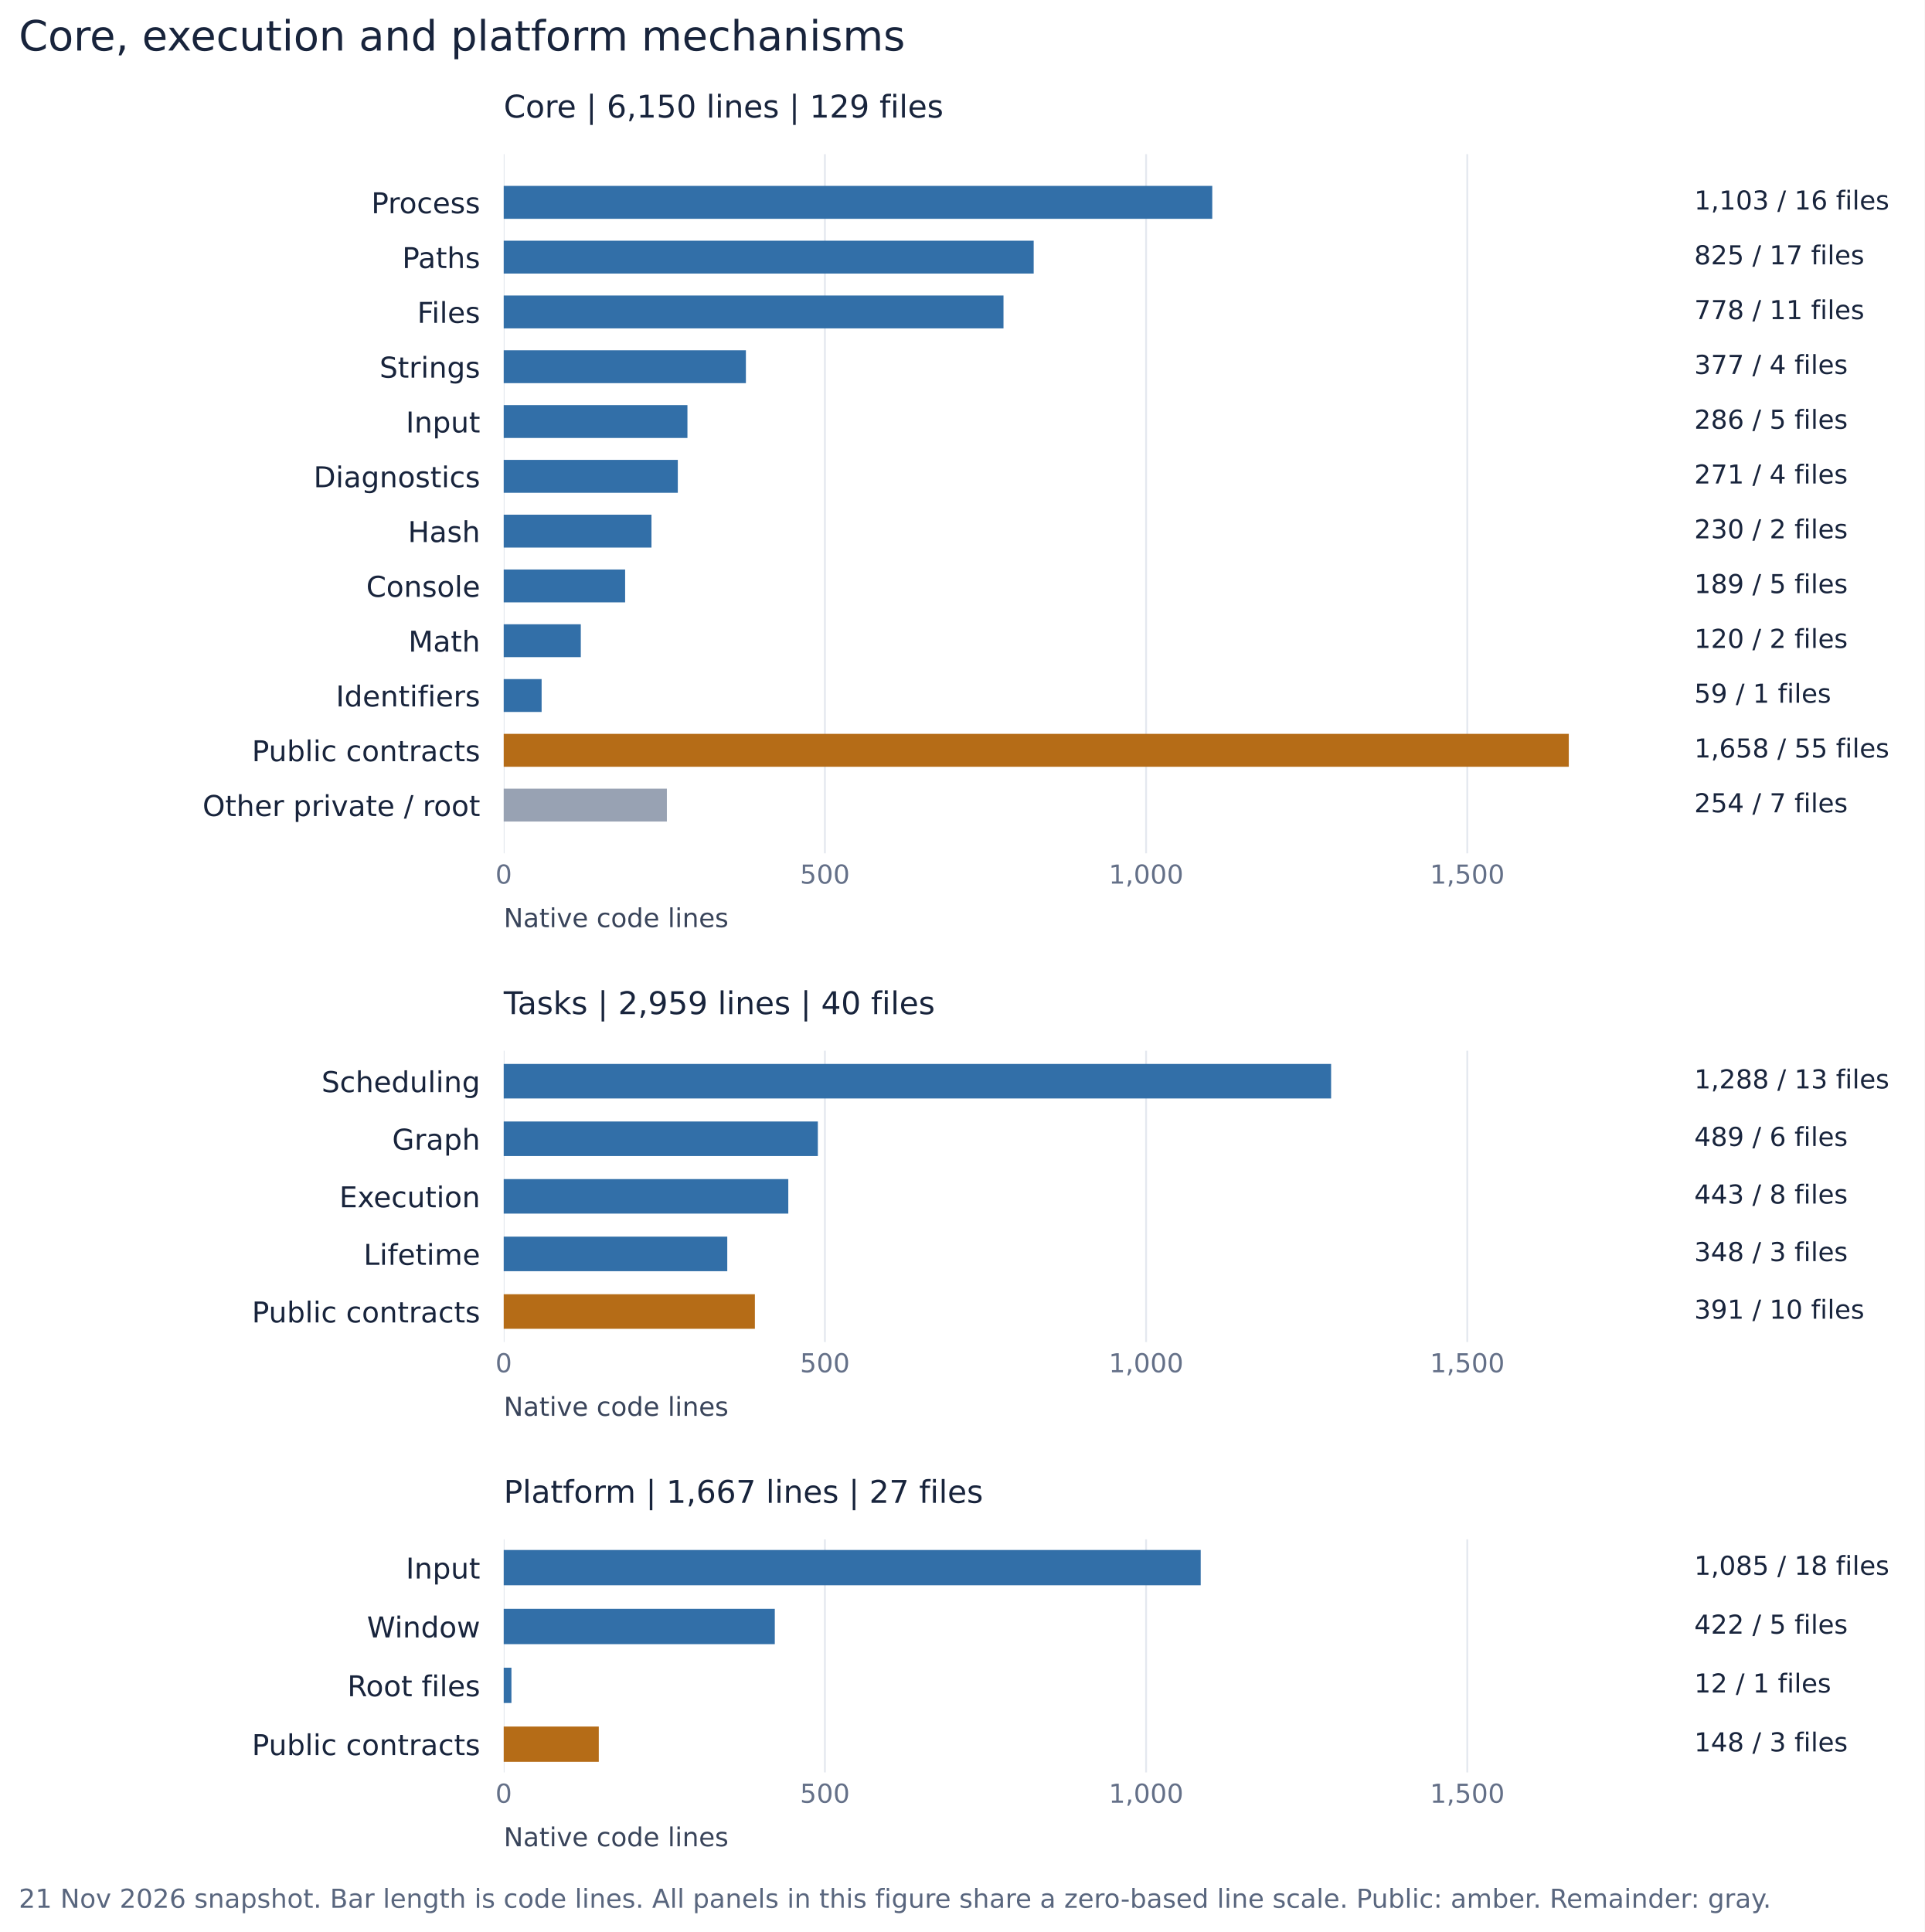
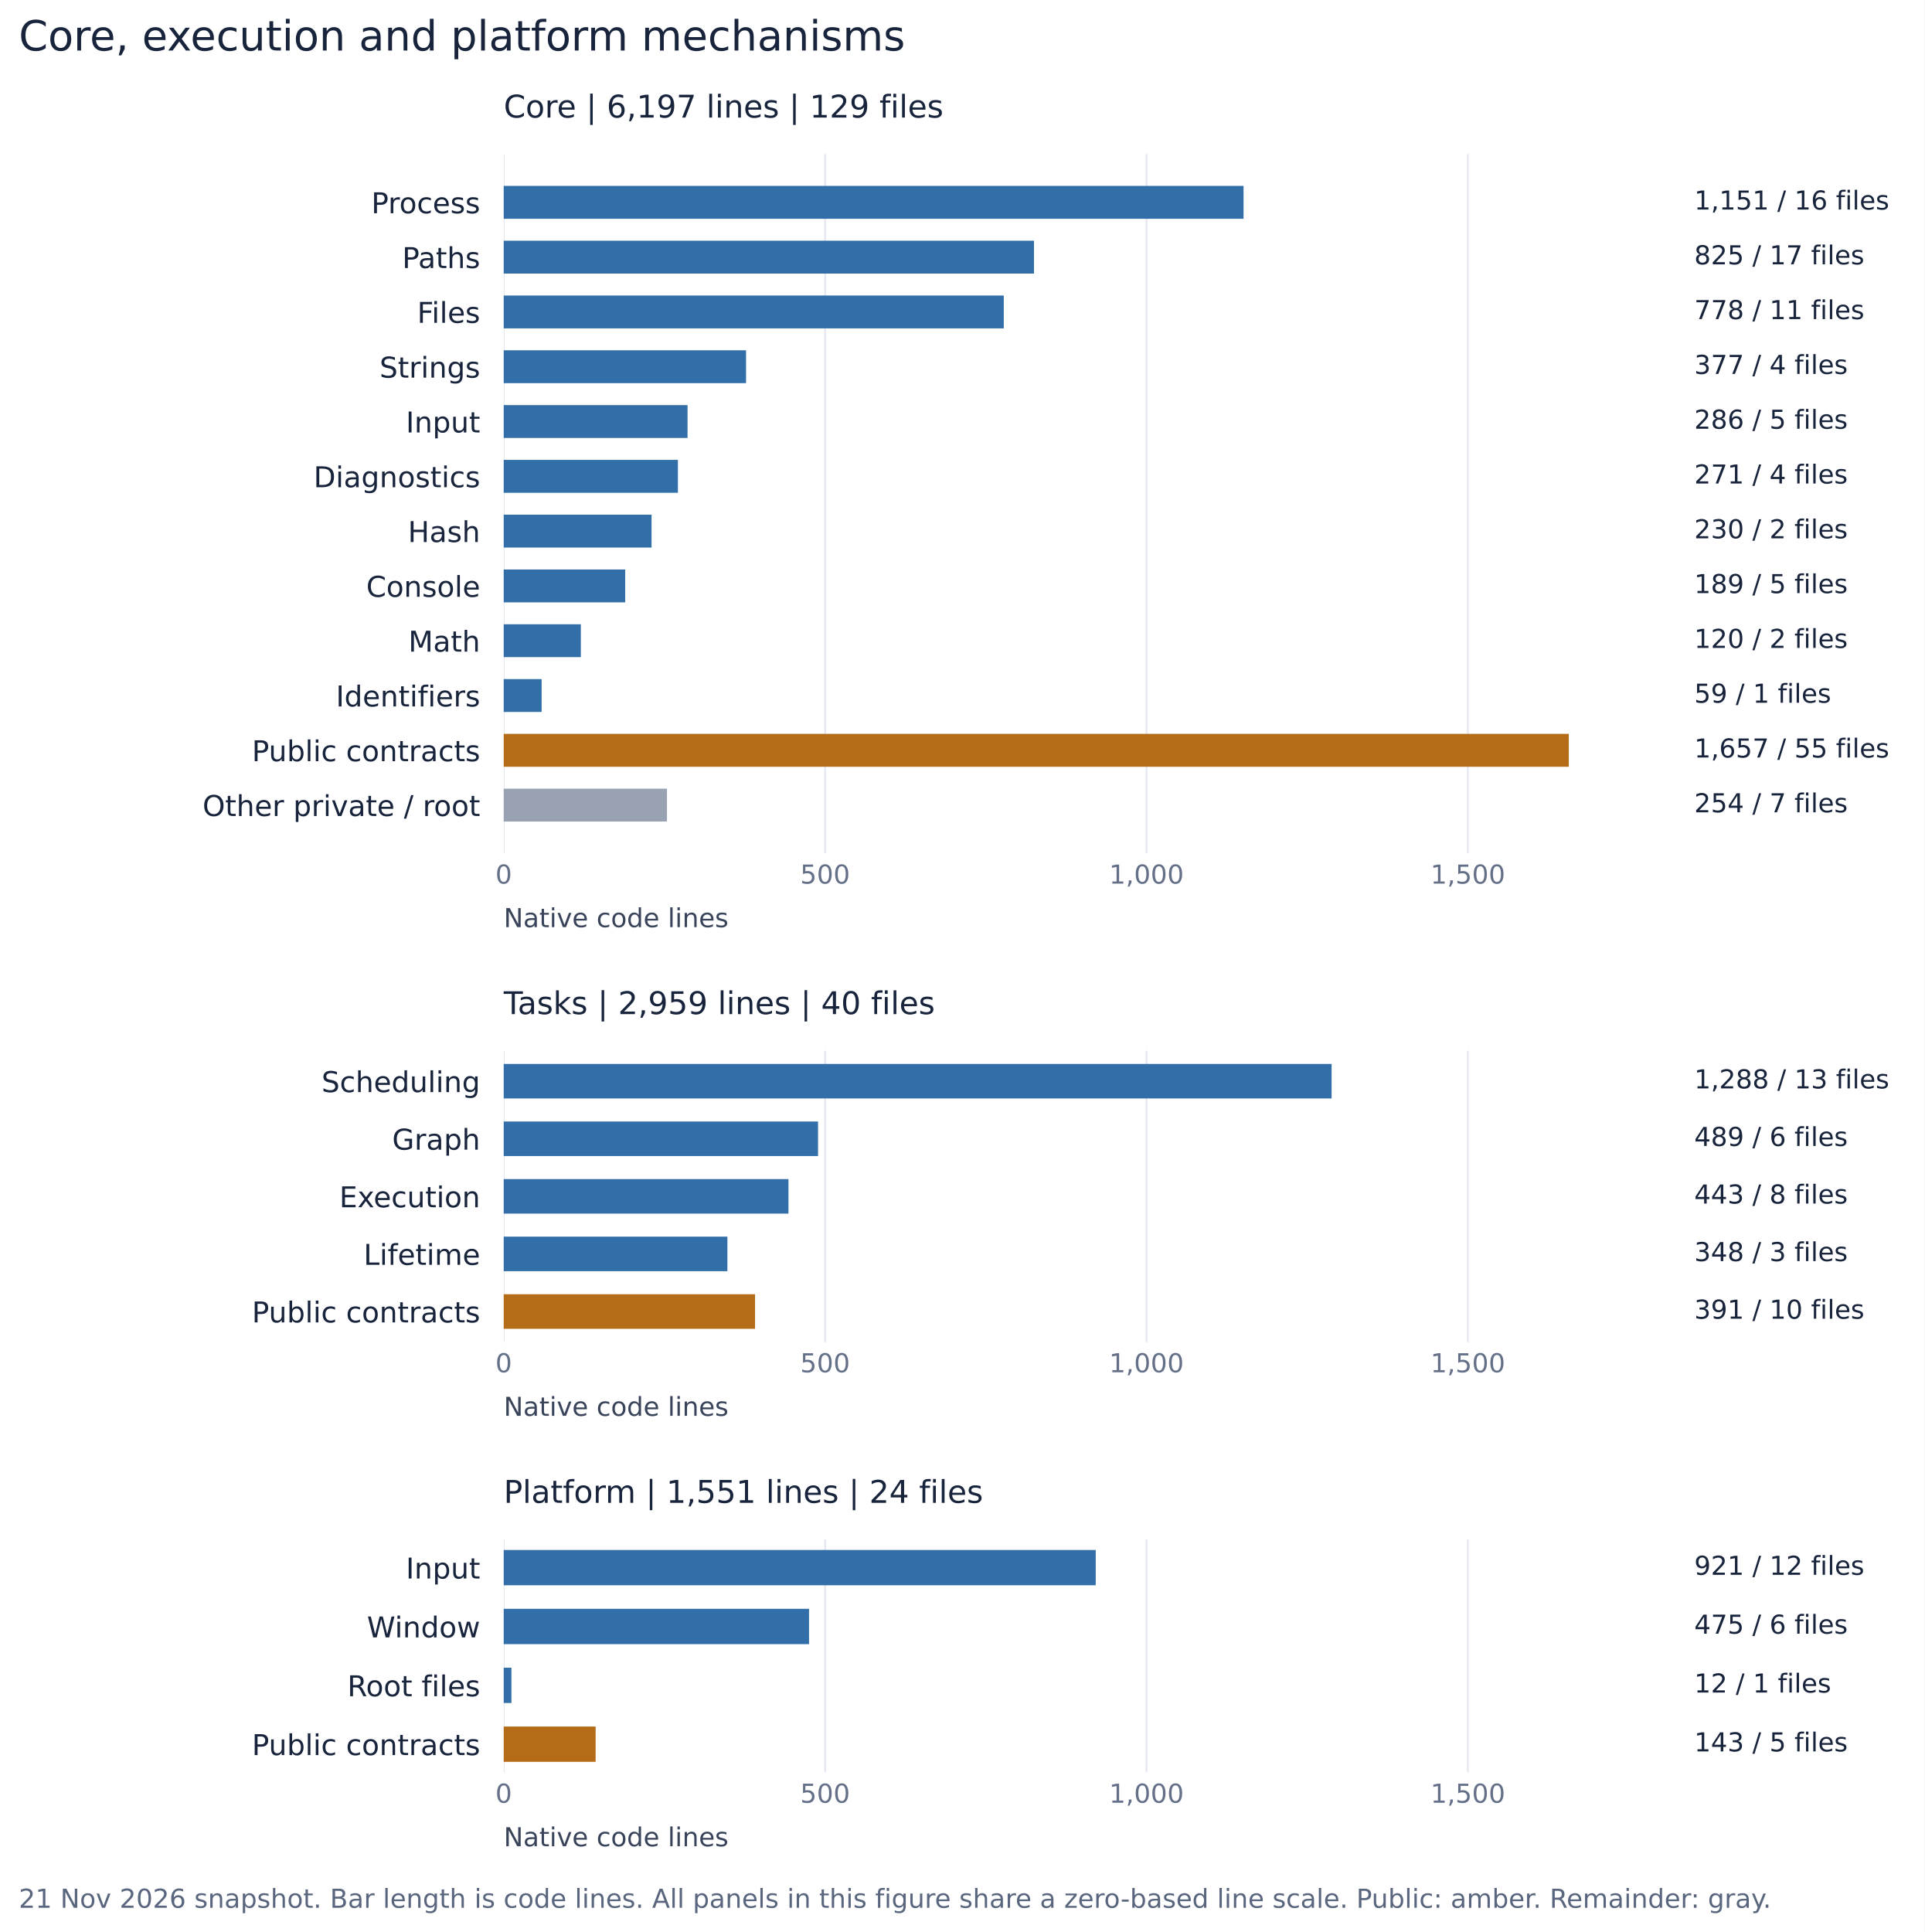
<svg xmlns="http://www.w3.org/2000/svg" width="737.274pt" height="740.08pt" viewBox="0 0 737.274 740.08" version="1.1" role="img" aria-label="Core, execution and platform mechanisms">
  <defs>
    <style type="text/css">*{stroke-linejoin: round; stroke-linecap: butt}</style>
  </defs>
  <g id="figure_1">
    <g id="patch_1">
      <path d="M 0 740.08  L 737.274 740.08  L 737.274 0  L 0 0  z " style="fill: #ffffff" />
    </g>
    <g id="axes_1">
      <g id="patch_2">
        <path d="M 192.96 326.88  L 633.6 326.88  L 633.6 59.04  L 192.96 59.04  z " style="fill: #ffffff" />
      </g>
      <g id="matplotlib.axis_1">
        <g id="xtick_1">
          <g id="line2d_1">
            <path d="M 192.96 326.88  L 192.96 59.04  " clip-path="url(#p2794b604b4)" style="fill: none; stroke: #e4e8ef; stroke-width: 0.7; stroke-linecap: square" />
          </g>
          <g id="line2d_2" />
          <g id="text_1">
            <text style="font-size: 10px; font-family: 'DejaVu Sans'; text-anchor: middle; fill: #647088" x="192.96" y="338.478" transform="rotate(-0 192.96 338.4784)">0</text>
          </g>
        </g>
        <g id="xtick_2">
          <g id="line2d_3">
-             <path d="M 316 326.88  L 316 59.04  " clip-path="url(#p2794b604b4)" style="fill: none; stroke: #e4e8ef; stroke-width: 0.7; stroke-linecap: square" />
+             <path d="M 316.074 326.88  L 316.074 59.04  " clip-path="url(#p2794b604b4)" style="fill: none; stroke: #e4e8ef; stroke-width: 0.7; stroke-linecap: square" />
          </g>
          <g id="line2d_4" />
          <g id="text_2">
-             <text style="font-size: 10px; font-family: 'DejaVu Sans'; text-anchor: middle; fill: #647088" x="316" y="338.478" transform="rotate(-0 315.9998 338.4784)">500</text>
+             <text style="font-size: 10px; font-family: 'DejaVu Sans'; text-anchor: middle; fill: #647088" x="316.074" y="338.478" transform="rotate(-0 316.0741 338.4784)">500</text>
          </g>
        </g>
        <g id="xtick_3">
          <g id="line2d_5">
-             <path d="M 439.04 326.88  L 439.04 59.04  " clip-path="url(#p2794b604b4)" style="fill: none; stroke: #e4e8ef; stroke-width: 0.7; stroke-linecap: square" />
+             <path d="M 439.188 326.88  L 439.188 59.04  " clip-path="url(#p2794b604b4)" style="fill: none; stroke: #e4e8ef; stroke-width: 0.7; stroke-linecap: square" />
          </g>
          <g id="line2d_6" />
          <g id="text_3">
-             <text style="font-size: 10px; font-family: 'DejaVu Sans'; text-anchor: middle; fill: #647088" x="439.04" y="338.478" transform="rotate(-0 439.0396 338.4784)">1,000</text>
+             <text style="font-size: 10px; font-family: 'DejaVu Sans'; text-anchor: middle; fill: #647088" x="439.188" y="338.478" transform="rotate(-0 439.1881 338.4784)">1,000</text>
          </g>
        </g>
        <g id="xtick_4">
          <g id="line2d_7">
-             <path d="M 562.079 326.88  L 562.079 59.04  " clip-path="url(#p2794b604b4)" style="fill: none; stroke: #e4e8ef; stroke-width: 0.7; stroke-linecap: square" />
+             <path d="M 562.302 326.88  L 562.302 59.04  " clip-path="url(#p2794b604b4)" style="fill: none; stroke: #e4e8ef; stroke-width: 0.7; stroke-linecap: square" />
          </g>
          <g id="line2d_8" />
          <g id="text_4">
-             <text style="font-size: 10px; font-family: 'DejaVu Sans'; text-anchor: middle; fill: #647088" x="562.079" y="338.478" transform="rotate(-0 562.0794 338.4784)">1,500</text>
+             <text style="font-size: 10px; font-family: 'DejaVu Sans'; text-anchor: middle; fill: #647088" x="562.302" y="338.478" transform="rotate(-0 562.3022 338.4784)">1,500</text>
          </g>
        </g>
        <g id="text_5">
          <text style="font-size: 10px; font-family: 'DejaVu Sans'; text-anchor: start; fill: #39445a" x="192.96" y="355.157" transform="rotate(-0 192.96 355.1566)">Native code lines</text>
        </g>
      </g>
      <g id="matplotlib.axis_2">
        <g id="ytick_1">
          <g id="line2d_9" />
          <g id="text_6">
            <text style="font-size: 11px; font-family: 'DejaVu Sans'; text-anchor: end; fill: #18243c" x="183.96" y="81.691" transform="rotate(-0 183.96 81.69087)">Process</text>
          </g>
        </g>
        <g id="ytick_2">
          <g id="line2d_10" />
          <g id="text_7">
            <text style="font-size: 11px; font-family: 'DejaVu Sans'; text-anchor: end; fill: #18243c" x="183.96" y="102.681" transform="rotate(-0 183.96 102.6815)">Paths</text>
          </g>
        </g>
        <g id="ytick_3">
          <g id="line2d_11" />
          <g id="text_8">
            <text style="font-size: 11px; font-family: 'DejaVu Sans'; text-anchor: end; fill: #18243c" x="183.96" y="123.672" transform="rotate(-0 183.96 123.6721)">Files</text>
          </g>
        </g>
        <g id="ytick_4">
          <g id="line2d_12" />
          <g id="text_9">
            <text style="font-size: 11px; font-family: 'DejaVu Sans'; text-anchor: end; fill: #18243c" x="183.96" y="144.663" transform="rotate(-0 183.96 144.6627)">Strings</text>
          </g>
        </g>
        <g id="ytick_5">
          <g id="line2d_13" />
          <g id="text_10">
            <text style="font-size: 11px; font-family: 'DejaVu Sans'; text-anchor: end; fill: #18243c" x="183.96" y="165.653" transform="rotate(-0 183.96 165.6532)">Input</text>
          </g>
        </g>
        <g id="ytick_6">
          <g id="line2d_14" />
          <g id="text_11">
            <text style="font-size: 11px; font-family: 'DejaVu Sans'; text-anchor: end; fill: #18243c" x="183.96" y="186.644" transform="rotate(-0 183.96 186.6438)">Diagnostics</text>
          </g>
        </g>
        <g id="ytick_7">
          <g id="line2d_15" />
          <g id="text_12">
            <text style="font-size: 11px; font-family: 'DejaVu Sans'; text-anchor: end; fill: #18243c" x="183.96" y="207.634" transform="rotate(-0 183.96 207.6344)">Hash</text>
          </g>
        </g>
        <g id="ytick_8">
          <g id="line2d_16" />
          <g id="text_13">
            <text style="font-size: 11px; font-family: 'DejaVu Sans'; text-anchor: end; fill: #18243c" x="183.96" y="228.625" transform="rotate(-0 183.96 228.625)">Console</text>
          </g>
        </g>
        <g id="ytick_9">
          <g id="line2d_17" />
          <g id="text_14">
            <text style="font-size: 11px; font-family: 'DejaVu Sans'; text-anchor: end; fill: #18243c" x="183.96" y="249.616" transform="rotate(-0 183.96 249.6156)">Math</text>
          </g>
        </g>
        <g id="ytick_10">
          <g id="line2d_18" />
          <g id="text_15">
            <text style="font-size: 11px; font-family: 'DejaVu Sans'; text-anchor: end; fill: #18243c" x="183.96" y="270.606" transform="rotate(-0 183.96 270.6062)">Identifiers</text>
          </g>
        </g>
        <g id="ytick_11">
          <g id="line2d_19" />
          <g id="text_16">
            <text style="font-size: 11px; font-family: 'DejaVu Sans'; text-anchor: end; fill: #18243c" x="183.96" y="291.597" transform="rotate(-0 183.96 291.5968)">Public contracts</text>
          </g>
        </g>
        <g id="ytick_12">
          <g id="line2d_20" />
          <g id="text_17">
            <text style="font-size: 11px; font-family: 'DejaVu Sans'; text-anchor: end; fill: #18243c" x="183.96" y="312.587" transform="rotate(-0 183.96 312.5874)">Other private / root</text>
          </g>
        </g>
      </g>
      <g id="patch_3">
-         <path d="M 192.96 71.215  L 464.386 71.215  L 464.386 83.809  L 192.96 83.809  z " clip-path="url(#p2794b604b4)" style="fill: #326fa8" />
+         <path d="M 192.96 71.215  L 476.369 71.215  L 476.369 83.809  L 192.96 83.809  z " clip-path="url(#p2794b604b4)" style="fill: #326fa8" />
      </g>
      <g id="patch_4">
-         <path d="M 192.96 92.205  L 395.976 92.205  L 395.976 104.799  L 192.96 104.799  z " clip-path="url(#p2794b604b4)" style="fill: #326fa8" />
+         <path d="M 192.96 92.205  L 396.098 92.205  L 396.098 104.799  L 192.96 104.799  z " clip-path="url(#p2794b604b4)" style="fill: #326fa8" />
      </g>
      <g id="patch_5">
-         <path d="M 192.96 113.196  L 384.41 113.196  L 384.41 125.79  L 192.96 125.79  z " clip-path="url(#p2794b604b4)" style="fill: #326fa8" />
+         <path d="M 192.96 113.196  L 384.525 113.196  L 384.525 125.79  L 192.96 125.79  z " clip-path="url(#p2794b604b4)" style="fill: #326fa8" />
      </g>
      <g id="patch_6">
-         <path d="M 192.96 134.186  L 285.732 134.186  L 285.732 146.781  L 192.96 146.781  z " clip-path="url(#p2794b604b4)" style="fill: #326fa8" />
+         <path d="M 192.96 134.186  L 285.788 134.186  L 285.788 146.781  L 192.96 146.781  z " clip-path="url(#p2794b604b4)" style="fill: #326fa8" />
      </g>
      <g id="patch_7">
-         <path d="M 192.96 155.177  L 263.339 155.177  L 263.339 167.771  L 192.96 167.771  z " clip-path="url(#p2794b604b4)" style="fill: #326fa8" />
+         <path d="M 192.96 155.177  L 263.381 155.177  L 263.381 167.771  L 192.96 167.771  z " clip-path="url(#p2794b604b4)" style="fill: #326fa8" />
      </g>
      <g id="patch_8">
-         <path d="M 192.96 176.168  L 259.648 176.168  L 259.648 188.762  L 192.96 188.762  z " clip-path="url(#p2794b604b4)" style="fill: #326fa8" />
+         <path d="M 192.96 176.168  L 259.688 176.168  L 259.688 188.762  L 192.96 188.762  z " clip-path="url(#p2794b604b4)" style="fill: #326fa8" />
      </g>
      <g id="patch_9">
-         <path d="M 192.96 197.158  L 249.558 197.158  L 249.558 209.752  L 192.96 209.752  z " clip-path="url(#p2794b604b4)" style="fill: #326fa8" />
+         <path d="M 192.96 197.158  L 249.592 197.158  L 249.592 209.752  L 192.96 209.752  z " clip-path="url(#p2794b604b4)" style="fill: #326fa8" />
      </g>
      <g id="patch_10">
-         <path d="M 192.96 218.149  L 239.469 218.149  L 239.469 230.743  L 192.96 230.743  z " clip-path="url(#p2794b604b4)" style="fill: #326fa8" />
+         <path d="M 192.96 218.149  L 239.497 218.149  L 239.497 230.743  L 192.96 230.743  z " clip-path="url(#p2794b604b4)" style="fill: #326fa8" />
      </g>
      <g id="patch_11">
-         <path d="M 192.96 239.139  L 222.49 239.139  L 222.49 251.734  L 192.96 251.734  z " clip-path="url(#p2794b604b4)" style="fill: #326fa8" />
+         <path d="M 192.96 239.139  L 222.507 239.139  L 222.507 251.734  L 192.96 251.734  z " clip-path="url(#p2794b604b4)" style="fill: #326fa8" />
      </g>
      <g id="patch_12">
-         <path d="M 192.96 260.13  L 207.479 260.13  L 207.479 272.724  L 192.96 272.724  z " clip-path="url(#p2794b604b4)" style="fill: #326fa8" />
+         <path d="M 192.96 260.13  L 207.487 260.13  L 207.487 272.724  L 192.96 272.724  z " clip-path="url(#p2794b604b4)" style="fill: #326fa8" />
      </g>
      <g id="patch_13">
        <path d="M 192.96 281.121  L 600.96 281.121  L 600.96 293.715  L 192.96 293.715  z " clip-path="url(#p2794b604b4)" style="fill: #b56c17" />
      </g>
      <g id="patch_14">
-         <path d="M 192.96 302.111  L 255.464 302.111  L 255.464 314.705  L 192.96 314.705  z " clip-path="url(#p2794b604b4)" style="fill: #98a2b3" />
+         <path d="M 192.96 302.111  L 255.502 302.111  L 255.502 314.705  L 192.96 314.705  z " clip-path="url(#p2794b604b4)" style="fill: #98a2b3" />
      </g>
      <g id="text_18">
-         <text style="font-size: 10px; font-family: 'DejaVu Sans'; text-anchor: start; fill: #18243c" x="649.022" y="80.271" transform="rotate(-0 649.0224 80.2711)">1,103  /  16 files</text>
+         <text style="font-size: 10px; font-family: 'DejaVu Sans'; text-anchor: start; fill: #18243c" x="649.022" y="80.271" transform="rotate(-0 649.0224 80.2711)">1,151  /  16 files</text>
      </g>
      <g id="text_19">
        <text style="font-size: 10px; font-family: 'DejaVu Sans'; text-anchor: start; fill: #18243c" x="649.022" y="101.262" transform="rotate(-0 649.0224 101.2617)">825  /  17 files</text>
      </g>
      <g id="text_20">
        <text style="font-size: 10px; font-family: 'DejaVu Sans'; text-anchor: start; fill: #18243c" x="649.022" y="122.252" transform="rotate(-0 649.0224 122.2523)">778  /  11 files</text>
      </g>
      <g id="text_21">
        <text style="font-size: 10px; font-family: 'DejaVu Sans'; text-anchor: start; fill: #18243c" x="649.022" y="143.243" transform="rotate(-0 649.0224 143.2429)">377  /  4 files</text>
      </g>
      <g id="text_22">
        <text style="font-size: 10px; font-family: 'DejaVu Sans'; text-anchor: start; fill: #18243c" x="649.022" y="164.233" transform="rotate(-0 649.0224 164.2335)">286  /  5 files</text>
      </g>
      <g id="text_23">
        <text style="font-size: 10px; font-family: 'DejaVu Sans'; text-anchor: start; fill: #18243c" x="649.022" y="185.224" transform="rotate(-0 649.0224 185.2241)">271  /  4 files</text>
      </g>
      <g id="text_24">
        <text style="font-size: 10px; font-family: 'DejaVu Sans'; text-anchor: start; fill: #18243c" x="649.022" y="206.215" transform="rotate(-0 649.0224 206.2147)">230  /  2 files</text>
      </g>
      <g id="text_25">
        <text style="font-size: 10px; font-family: 'DejaVu Sans'; text-anchor: start; fill: #18243c" x="649.022" y="227.205" transform="rotate(-0 649.0224 227.2053)">189  /  5 files</text>
      </g>
      <g id="text_26">
        <text style="font-size: 10px; font-family: 'DejaVu Sans'; text-anchor: start; fill: #18243c" x="649.022" y="248.196" transform="rotate(-0 649.0224 248.1959)">120  /  2 files</text>
      </g>
      <g id="text_27">
        <text style="font-size: 10px; font-family: 'DejaVu Sans'; text-anchor: start; fill: #18243c" x="649.022" y="269.186" transform="rotate(-0 649.0224 269.1865)">59  /  1 files</text>
      </g>
      <g id="text_28">
-         <text style="font-size: 10px; font-family: 'DejaVu Sans'; text-anchor: start; fill: #18243c" x="649.022" y="290.177" transform="rotate(-0 649.0224 290.1771)">1,658  /  55 files</text>
+         <text style="font-size: 10px; font-family: 'DejaVu Sans'; text-anchor: start; fill: #18243c" x="649.022" y="290.177" transform="rotate(-0 649.0224 290.1771)">1,657  /  55 files</text>
      </g>
      <g id="text_29">
        <text style="font-size: 10px; font-family: 'DejaVu Sans'; text-anchor: start; fill: #18243c" x="649.022" y="311.168" transform="rotate(-0 649.0224 311.1677)">254  /  7 files</text>
      </g>
      <g id="text_30">
-         <text style="font-weight: 500; font-size: 12px; font-family: 'DejaVu Sans'; text-anchor: start; fill: #18243c" x="192.96" y="45.04" transform="rotate(-0 192.96 45.04)">Core  |  6,150 lines  |  129 files</text>
+         <text style="font-weight: 500; font-size: 12px; font-family: 'DejaVu Sans'; text-anchor: start; fill: #18243c" x="192.96" y="45.04" transform="rotate(-0 192.96 45.04)">Core  |  6,197 lines  |  129 files</text>
      </g>
    </g>
    <g id="axes_2">
      <g id="patch_15">
        <path d="M 192.96 514.08  L 633.6 514.08  L 633.6 402.48  L 192.96 402.48  z " style="fill: #ffffff" />
      </g>
      <g id="matplotlib.axis_3">
        <g id="xtick_5">
          <g id="line2d_21">
            <path d="M 192.96 514.08  L 192.96 402.48  " clip-path="url(#p3277b28da4)" style="fill: none; stroke: #e4e8ef; stroke-width: 0.7; stroke-linecap: square" />
          </g>
          <g id="line2d_22" />
          <g id="text_31">
            <text style="font-size: 10px; font-family: 'DejaVu Sans'; text-anchor: middle; fill: #647088" x="192.96" y="525.678" transform="rotate(-0 192.96 525.6784)">0</text>
          </g>
        </g>
        <g id="xtick_6">
          <g id="line2d_23">
-             <path d="M 316 514.08  L 316 402.48  " clip-path="url(#p3277b28da4)" style="fill: none; stroke: #e4e8ef; stroke-width: 0.7; stroke-linecap: square" />
+             <path d="M 316.074 514.08  L 316.074 402.48  " clip-path="url(#p3277b28da4)" style="fill: none; stroke: #e4e8ef; stroke-width: 0.7; stroke-linecap: square" />
          </g>
          <g id="line2d_24" />
          <g id="text_32">
-             <text style="font-size: 10px; font-family: 'DejaVu Sans'; text-anchor: middle; fill: #647088" x="316" y="525.678" transform="rotate(-0 315.9998 525.6784)">500</text>
+             <text style="font-size: 10px; font-family: 'DejaVu Sans'; text-anchor: middle; fill: #647088" x="316.074" y="525.678" transform="rotate(-0 316.0741 525.6784)">500</text>
          </g>
        </g>
        <g id="xtick_7">
          <g id="line2d_25">
-             <path d="M 439.04 514.08  L 439.04 402.48  " clip-path="url(#p3277b28da4)" style="fill: none; stroke: #e4e8ef; stroke-width: 0.7; stroke-linecap: square" />
+             <path d="M 439.188 514.08  L 439.188 402.48  " clip-path="url(#p3277b28da4)" style="fill: none; stroke: #e4e8ef; stroke-width: 0.7; stroke-linecap: square" />
          </g>
          <g id="line2d_26" />
          <g id="text_33">
-             <text style="font-size: 10px; font-family: 'DejaVu Sans'; text-anchor: middle; fill: #647088" x="439.04" y="525.678" transform="rotate(-0 439.0396 525.6784)">1,000</text>
+             <text style="font-size: 10px; font-family: 'DejaVu Sans'; text-anchor: middle; fill: #647088" x="439.188" y="525.678" transform="rotate(-0 439.1881 525.6784)">1,000</text>
          </g>
        </g>
        <g id="xtick_8">
          <g id="line2d_27">
-             <path d="M 562.079 514.08  L 562.079 402.48  " clip-path="url(#p3277b28da4)" style="fill: none; stroke: #e4e8ef; stroke-width: 0.7; stroke-linecap: square" />
+             <path d="M 562.302 514.08  L 562.302 402.48  " clip-path="url(#p3277b28da4)" style="fill: none; stroke: #e4e8ef; stroke-width: 0.7; stroke-linecap: square" />
          </g>
          <g id="line2d_28" />
          <g id="text_34">
-             <text style="font-size: 10px; font-family: 'DejaVu Sans'; text-anchor: middle; fill: #647088" x="562.079" y="525.678" transform="rotate(-0 562.0794 525.6784)">1,500</text>
+             <text style="font-size: 10px; font-family: 'DejaVu Sans'; text-anchor: middle; fill: #647088" x="562.302" y="525.678" transform="rotate(-0 562.3022 525.6784)">1,500</text>
          </g>
        </g>
        <g id="text_35">
          <text style="font-size: 10px; font-family: 'DejaVu Sans'; text-anchor: start; fill: #39445a" x="192.96" y="542.357" transform="rotate(-0 192.96 542.3566)">Native code lines</text>
        </g>
      </g>
      <g id="matplotlib.axis_4">
        <g id="ytick_13">
          <g id="line2d_29" />
          <g id="text_36">
            <text style="font-size: 11px; font-family: 'DejaVu Sans'; text-anchor: end; fill: #18243c" x="183.96" y="418.348" transform="rotate(-0 183.96 418.3485)">Scheduling</text>
          </g>
        </g>
        <g id="ytick_14">
          <g id="line2d_30" />
          <g id="text_37">
            <text style="font-size: 11px; font-family: 'DejaVu Sans'; text-anchor: end; fill: #18243c" x="183.96" y="440.404" transform="rotate(-0 183.96 440.4038)">Graph</text>
          </g>
        </g>
        <g id="ytick_15">
          <g id="line2d_31" />
          <g id="text_38">
            <text style="font-size: 11px; font-family: 'DejaVu Sans'; text-anchor: end; fill: #18243c" x="183.96" y="462.459" transform="rotate(-0 183.96 462.4591)">Execution</text>
          </g>
        </g>
        <g id="ytick_16">
          <g id="line2d_32" />
          <g id="text_39">
            <text style="font-size: 11px; font-family: 'DejaVu Sans'; text-anchor: end; fill: #18243c" x="183.96" y="484.514" transform="rotate(-0 183.96 484.5145)">Lifetime</text>
          </g>
        </g>
        <g id="ytick_17">
          <g id="line2d_33" />
          <g id="text_40">
            <text style="font-size: 11px; font-family: 'DejaVu Sans'; text-anchor: end; fill: #18243c" x="183.96" y="506.57" transform="rotate(-0 183.96 506.5698)">Public contracts</text>
          </g>
        </g>
      </g>
      <g id="patch_16">
-         <path d="M 192.96 407.553  L 509.911 407.553  L 509.911 420.786  L 192.96 420.786  z " clip-path="url(#p3277b28da4)" style="fill: #326fa8" />
+         <path d="M 192.96 407.553  L 510.102 407.553  L 510.102 420.786  L 192.96 420.786  z " clip-path="url(#p3277b28da4)" style="fill: #326fa8" />
      </g>
      <g id="patch_17">
-         <path d="M 192.96 429.608  L 313.293 429.608  L 313.293 442.841  L 192.96 442.841  z " clip-path="url(#p3277b28da4)" style="fill: #326fa8" />
+         <path d="M 192.96 429.608  L 313.366 429.608  L 313.366 442.841  L 192.96 442.841  z " clip-path="url(#p3277b28da4)" style="fill: #326fa8" />
      </g>
      <g id="patch_18">
-         <path d="M 192.96 451.663  L 301.973 451.663  L 301.973 464.897  L 192.96 464.897  z " clip-path="url(#p3277b28da4)" style="fill: #326fa8" />
+         <path d="M 192.96 451.663  L 302.039 451.663  L 302.039 464.897  L 192.96 464.897  z " clip-path="url(#p3277b28da4)" style="fill: #326fa8" />
      </g>
      <g id="patch_19">
-         <path d="M 192.96 473.719  L 278.596 473.719  L 278.596 486.952  L 192.96 486.952  z " clip-path="url(#p3277b28da4)" style="fill: #326fa8" />
+         <path d="M 192.96 473.719  L 278.647 473.719  L 278.647 486.952  L 192.96 486.952  z " clip-path="url(#p3277b28da4)" style="fill: #326fa8" />
      </g>
      <g id="patch_20">
-         <path d="M 192.96 495.774  L 289.177 495.774  L 289.177 509.007  L 192.96 509.007  z " clip-path="url(#p3277b28da4)" style="fill: #b56c17" />
+         <path d="M 192.96 495.774  L 289.235 495.774  L 289.235 509.007  L 192.96 509.007  z " clip-path="url(#p3277b28da4)" style="fill: #b56c17" />
      </g>
      <g id="text_41">
        <text style="font-size: 10px; font-family: 'DejaVu Sans'; text-anchor: start; fill: #18243c" x="649.022" y="416.929" transform="rotate(-0 649.0224 416.9287)">1,288  /  13 files</text>
      </g>
      <g id="text_42">
        <text style="font-size: 10px; font-family: 'DejaVu Sans'; text-anchor: start; fill: #18243c" x="649.022" y="438.984" transform="rotate(-0 649.0224 438.984)">489  /  6 files</text>
      </g>
      <g id="text_43">
        <text style="font-size: 10px; font-family: 'DejaVu Sans'; text-anchor: start; fill: #18243c" x="649.022" y="461.039" transform="rotate(-0 649.0224 461.0394)">443  /  8 files</text>
      </g>
      <g id="text_44">
        <text style="font-size: 10px; font-family: 'DejaVu Sans'; text-anchor: start; fill: #18243c" x="649.022" y="483.095" transform="rotate(-0 649.0224 483.0947)">348  /  3 files</text>
      </g>
      <g id="text_45">
        <text style="font-size: 10px; font-family: 'DejaVu Sans'; text-anchor: start; fill: #18243c" x="649.022" y="505.15" transform="rotate(-0 649.0224 505.15)">391  /  10 files</text>
      </g>
      <g id="text_46">
        <text style="font-weight: 500; font-size: 12px; font-family: 'DejaVu Sans'; text-anchor: start; fill: #18243c" x="192.96" y="388.48" transform="rotate(-0 192.96 388.48)">Tasks  |  2,959 lines  |  40 files</text>
      </g>
    </g>
    <g id="axes_3">
      <g id="patch_21">
        <path d="M 192.96 678.96  L 633.6 678.96  L 633.6 589.68  L 192.96 589.68  z " style="fill: #ffffff" />
      </g>
      <g id="matplotlib.axis_5">
        <g id="xtick_9">
          <g id="line2d_34">
            <path d="M 192.96 678.96  L 192.96 589.68  " clip-path="url(#p0d2562d0c2)" style="fill: none; stroke: #e4e8ef; stroke-width: 0.7; stroke-linecap: square" />
          </g>
          <g id="line2d_35" />
          <g id="text_47">
            <text style="font-size: 10px; font-family: 'DejaVu Sans'; text-anchor: middle; fill: #647088" x="192.96" y="690.558" transform="rotate(-0 192.96 690.5584)">0</text>
          </g>
        </g>
        <g id="xtick_10">
          <g id="line2d_36">
-             <path d="M 316 678.96  L 316 589.68  " clip-path="url(#p0d2562d0c2)" style="fill: none; stroke: #e4e8ef; stroke-width: 0.7; stroke-linecap: square" />
+             <path d="M 316.074 678.96  L 316.074 589.68  " clip-path="url(#p0d2562d0c2)" style="fill: none; stroke: #e4e8ef; stroke-width: 0.7; stroke-linecap: square" />
          </g>
          <g id="line2d_37" />
          <g id="text_48">
-             <text style="font-size: 10px; font-family: 'DejaVu Sans'; text-anchor: middle; fill: #647088" x="316" y="690.558" transform="rotate(-0 315.9998 690.5584)">500</text>
+             <text style="font-size: 10px; font-family: 'DejaVu Sans'; text-anchor: middle; fill: #647088" x="316.074" y="690.558" transform="rotate(-0 316.0741 690.5584)">500</text>
          </g>
        </g>
        <g id="xtick_11">
          <g id="line2d_38">
-             <path d="M 439.04 678.96  L 439.04 589.68  " clip-path="url(#p0d2562d0c2)" style="fill: none; stroke: #e4e8ef; stroke-width: 0.7; stroke-linecap: square" />
+             <path d="M 439.188 678.96  L 439.188 589.68  " clip-path="url(#p0d2562d0c2)" style="fill: none; stroke: #e4e8ef; stroke-width: 0.7; stroke-linecap: square" />
          </g>
          <g id="line2d_39" />
          <g id="text_49">
-             <text style="font-size: 10px; font-family: 'DejaVu Sans'; text-anchor: middle; fill: #647088" x="439.04" y="690.558" transform="rotate(-0 439.0396 690.5584)">1,000</text>
+             <text style="font-size: 10px; font-family: 'DejaVu Sans'; text-anchor: middle; fill: #647088" x="439.188" y="690.558" transform="rotate(-0 439.1881 690.5584)">1,000</text>
          </g>
        </g>
        <g id="xtick_12">
          <g id="line2d_40">
-             <path d="M 562.079 678.96  L 562.079 589.68  " clip-path="url(#p0d2562d0c2)" style="fill: none; stroke: #e4e8ef; stroke-width: 0.7; stroke-linecap: square" />
+             <path d="M 562.302 678.96  L 562.302 589.68  " clip-path="url(#p0d2562d0c2)" style="fill: none; stroke: #e4e8ef; stroke-width: 0.7; stroke-linecap: square" />
          </g>
          <g id="line2d_41" />
          <g id="text_50">
-             <text style="font-size: 10px; font-family: 'DejaVu Sans'; text-anchor: middle; fill: #647088" x="562.079" y="690.558" transform="rotate(-0 562.0794 690.5584)">1,500</text>
+             <text style="font-size: 10px; font-family: 'DejaVu Sans'; text-anchor: middle; fill: #647088" x="562.302" y="690.558" transform="rotate(-0 562.3022 690.5584)">1,500</text>
          </g>
        </g>
        <g id="text_51">
          <text style="font-size: 10px; font-family: 'DejaVu Sans'; text-anchor: start; fill: #39445a" x="192.96" y="707.237" transform="rotate(-0 192.96 707.2366)">Native code lines</text>
        </g>
      </g>
      <g id="matplotlib.axis_6">
        <g id="ytick_18">
          <g id="line2d_42" />
          <g id="text_52">
            <text style="font-size: 11px; font-family: 'DejaVu Sans'; text-anchor: end; fill: #18243c" x="183.96" y="604.681" transform="rotate(-0 183.96 604.681)">Input</text>
          </g>
        </g>
        <g id="ytick_19">
          <g id="line2d_43" />
          <g id="text_53">
            <text style="font-size: 11px; font-family: 'DejaVu Sans'; text-anchor: end; fill: #18243c" x="183.96" y="627.226" transform="rotate(-0 183.96 627.2264)">Window</text>
          </g>
        </g>
        <g id="ytick_20">
          <g id="line2d_44" />
          <g id="text_54">
            <text style="font-size: 11px; font-family: 'DejaVu Sans'; text-anchor: end; fill: #18243c" x="183.96" y="649.772" transform="rotate(-0 183.96 649.7719)">Root files</text>
          </g>
        </g>
        <g id="ytick_21">
          <g id="line2d_45" />
          <g id="text_55">
            <text style="font-size: 11px; font-family: 'DejaVu Sans'; text-anchor: end; fill: #18243c" x="183.96" y="672.317" transform="rotate(-0 183.96 672.3173)">Public contracts</text>
          </g>
        </g>
      </g>
      <g id="patch_22">
-         <path d="M 192.96 593.738  L 459.956 593.738  L 459.956 607.265  L 192.96 607.265  z " clip-path="url(#p0d2562d0c2)" style="fill: #326fa8" />
+         <path d="M 192.96 593.738  L 419.736 593.738  L 419.736 607.265  L 192.96 607.265  z " clip-path="url(#p0d2562d0c2)" style="fill: #326fa8" />
      </g>
      <g id="patch_23">
-         <path d="M 192.96 616.284  L 296.806 616.284  L 296.806 629.811  L 192.96 629.811  z " clip-path="url(#p0d2562d0c2)" style="fill: #326fa8" />
+         <path d="M 192.96 616.284  L 309.918 616.284  L 309.918 629.811  L 192.96 629.811  z " clip-path="url(#p0d2562d0c2)" style="fill: #326fa8" />
      </g>
      <g id="patch_24">
-         <path d="M 192.96 638.829  L 195.913 638.829  L 195.913 652.356  L 192.96 652.356  z " clip-path="url(#p0d2562d0c2)" style="fill: #326fa8" />
+         <path d="M 192.96 638.829  L 195.915 638.829  L 195.915 652.356  L 192.96 652.356  z " clip-path="url(#p0d2562d0c2)" style="fill: #326fa8" />
      </g>
      <g id="patch_25">
-         <path d="M 192.96 661.375  L 229.38 661.375  L 229.38 674.902  L 192.96 674.902  z " clip-path="url(#p0d2562d0c2)" style="fill: #b56c17" />
+         <path d="M 192.96 661.375  L 228.171 661.375  L 228.171 674.902  L 192.96 674.902  z " clip-path="url(#p0d2562d0c2)" style="fill: #b56c17" />
      </g>
      <g id="text_56">
-         <text style="font-size: 10px; font-family: 'DejaVu Sans'; text-anchor: start; fill: #18243c" x="649.022" y="603.261" transform="rotate(-0 649.0224 603.2612)">1,085  /  18 files</text>
+         <text style="font-size: 10px; font-family: 'DejaVu Sans'; text-anchor: start; fill: #18243c" x="649.022" y="603.261" transform="rotate(-0 649.0224 603.2612)">921  /  12 files</text>
      </g>
      <g id="text_57">
-         <text style="font-size: 10px; font-family: 'DejaVu Sans'; text-anchor: start; fill: #18243c" x="649.022" y="625.807" transform="rotate(-0 649.0224 625.8066)">422  /  5 files</text>
+         <text style="font-size: 10px; font-family: 'DejaVu Sans'; text-anchor: start; fill: #18243c" x="649.022" y="625.807" transform="rotate(-0 649.0224 625.8066)">475  /  6 files</text>
      </g>
      <g id="text_58">
        <text style="font-size: 10px; font-family: 'DejaVu Sans'; text-anchor: start; fill: #18243c" x="649.022" y="648.352" transform="rotate(-0 649.0224 648.3521)">12  /  1 files</text>
      </g>
      <g id="text_59">
-         <text style="font-size: 10px; font-family: 'DejaVu Sans'; text-anchor: start; fill: #18243c" x="649.022" y="670.898" transform="rotate(-0 649.0224 670.8976)">148  /  3 files</text>
+         <text style="font-size: 10px; font-family: 'DejaVu Sans'; text-anchor: start; fill: #18243c" x="649.022" y="670.898" transform="rotate(-0 649.0224 670.8976)">143  /  5 files</text>
      </g>
      <g id="text_60">
-         <text style="font-weight: 500; font-size: 12px; font-family: 'DejaVu Sans'; text-anchor: start; fill: #18243c" x="192.96" y="575.68" transform="rotate(-0 192.96 575.68)">Platform  |  1,667 lines  |  27 files</text>
+         <text style="font-weight: 500; font-size: 12px; font-family: 'DejaVu Sans'; text-anchor: start; fill: #18243c" x="192.96" y="575.68" transform="rotate(-0 192.96 575.68)">Platform  |  1,551 lines  |  24 files</text>
      </g>
    </g>
    <g id="text_61">
      <text style="font-weight: 500; font-size: 16px; font-family: 'DejaVu Sans'; text-anchor: start; fill: #18243c" x="7.2" y="19.358" transform="rotate(-0 7.2 19.3575)">Core, execution and platform mechanisms</text>
    </g>
    <g id="text_62">
      <text style="font-size: 10px; font-family: 'DejaVu Sans'; text-anchor: start; fill: #59667e" x="7.2" y="730.8" transform="rotate(-0 7.2 730.8)">21 Nov 2026 snapshot. Bar length is code lines. All panels in this figure share a zero-based line scale. Public: amber. Remainder: gray.</text>
    </g>
  </g>
  <defs>
    <clipPath id="p2794b604b4">
      <rect x="192.96" y="59.04" width="440.64" height="267.84" />
    </clipPath>
    <clipPath id="p3277b28da4">
      <rect x="192.96" y="402.48" width="440.64" height="111.6" />
    </clipPath>
    <clipPath id="p0d2562d0c2">
      <rect x="192.96" y="589.68" width="440.64" height="89.28" />
    </clipPath>
  </defs>
</svg>
